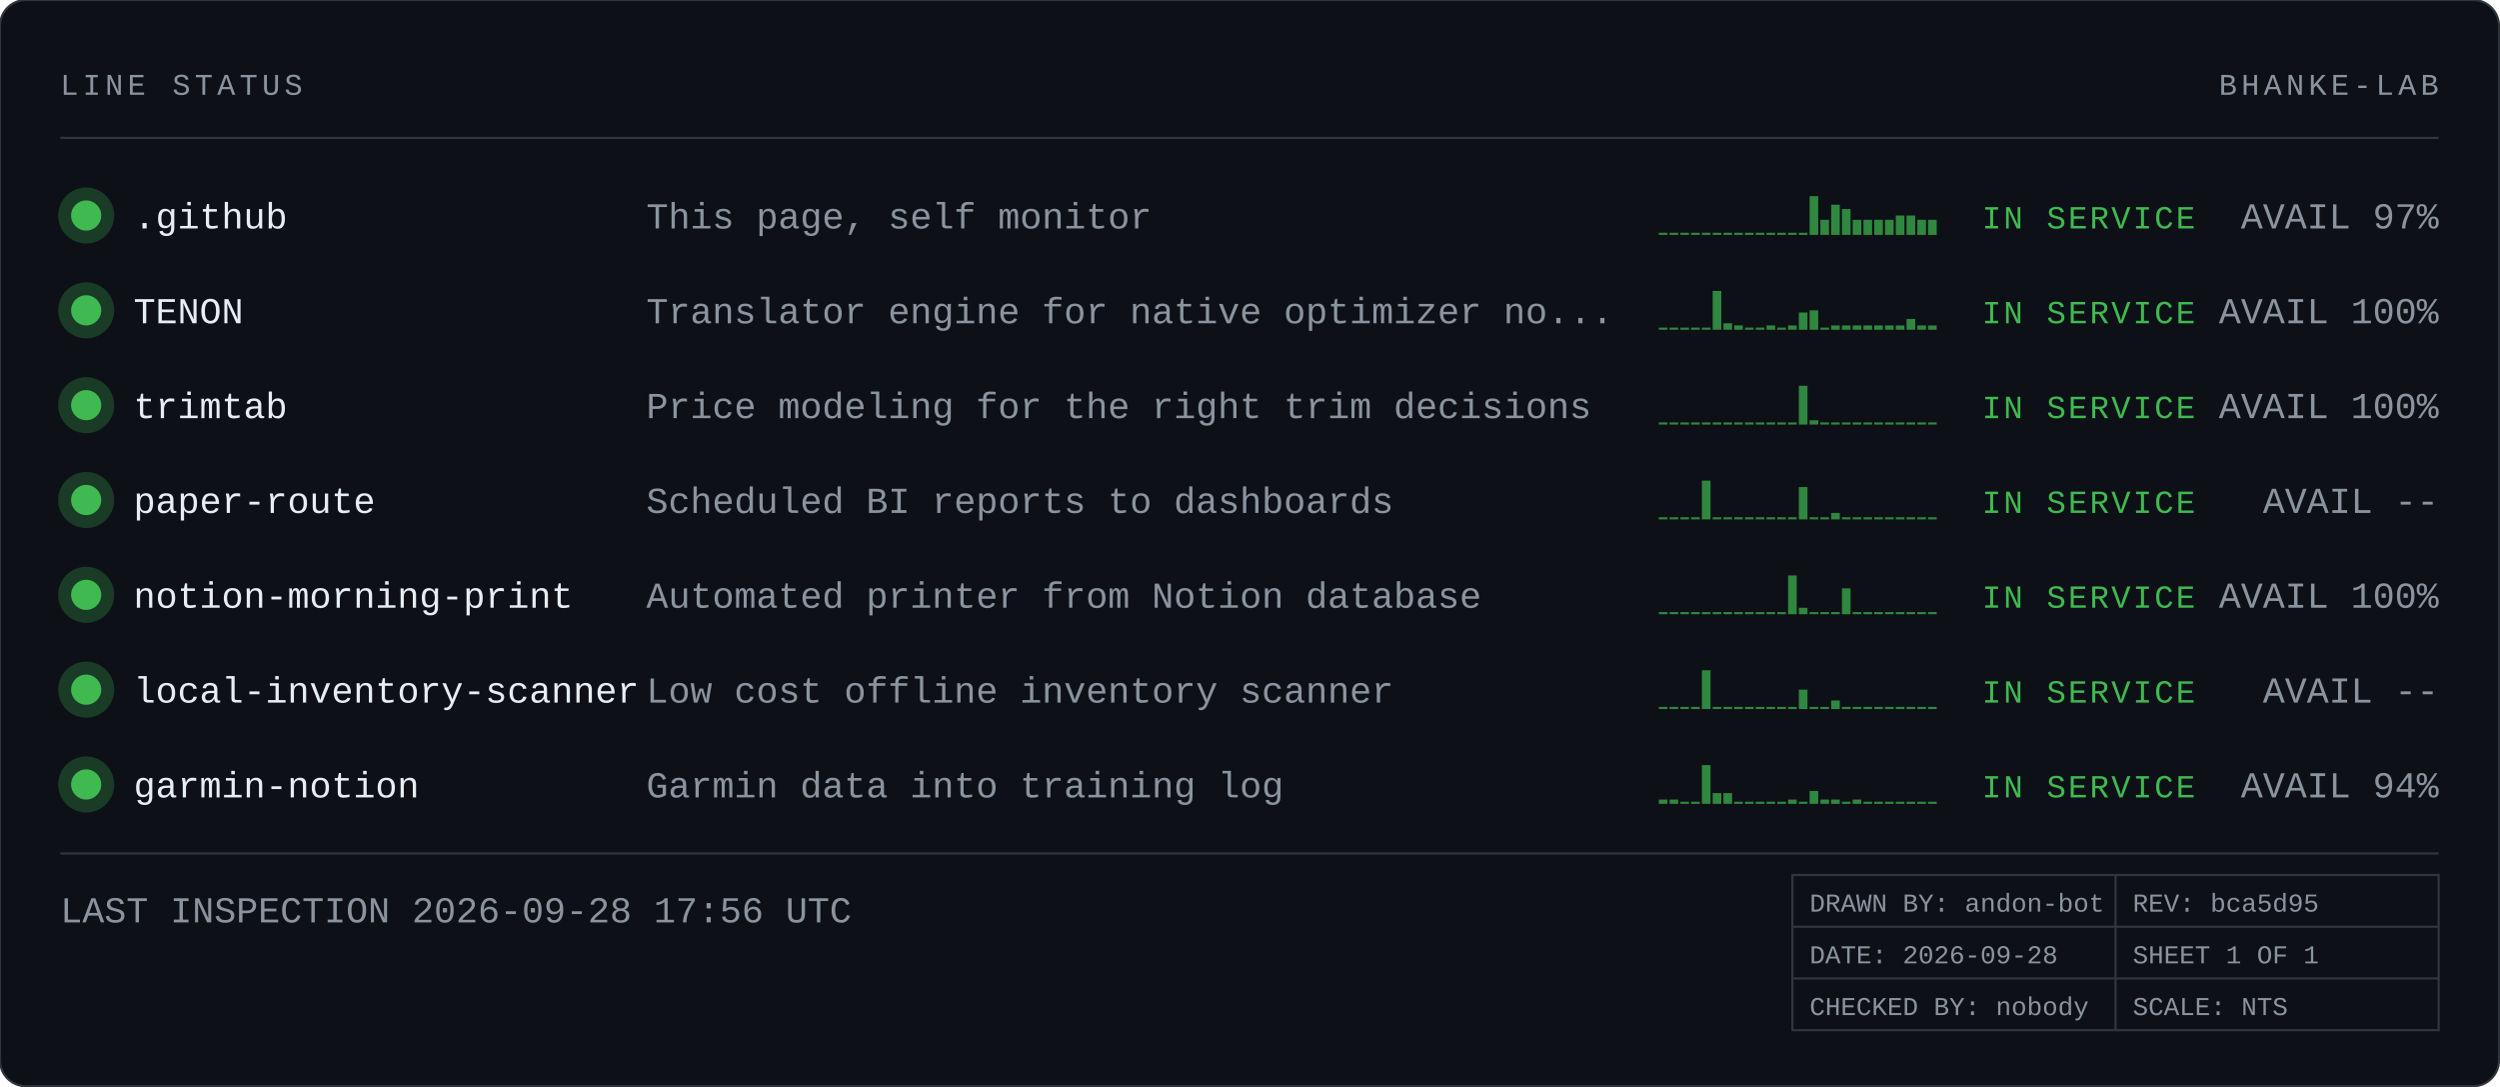
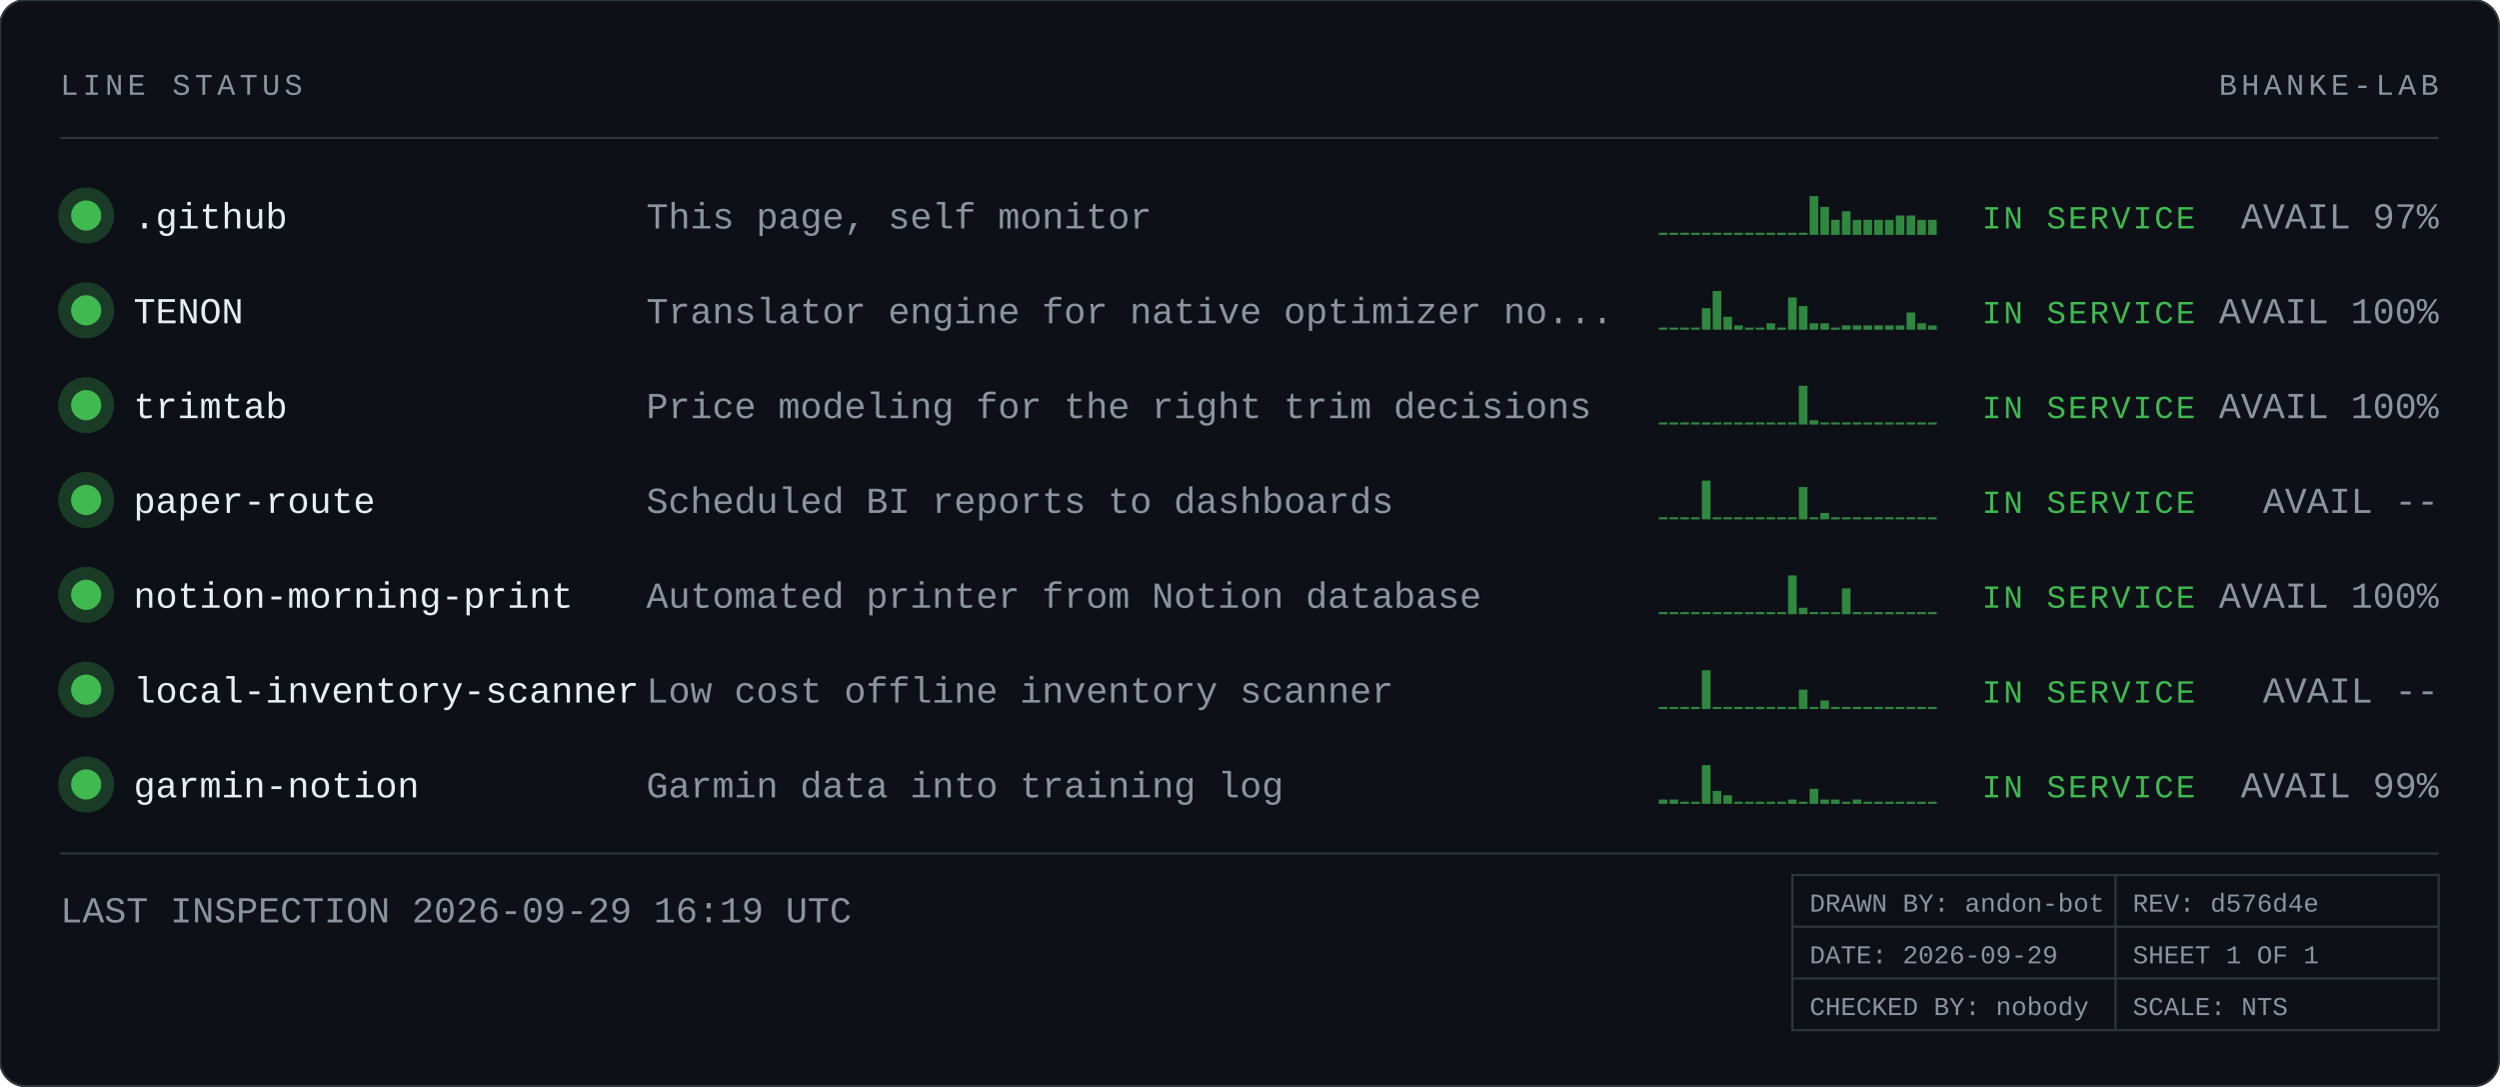
<svg xmlns="http://www.w3.org/2000/svg" width="1160" height="504" viewBox="0 0 1160 504" role="img" aria-label="Andon board">
  <style>
text { font-family: Consolas, 'Courier New', monospace; font-size: 17px; }
.hd { fill: #8b949e; font-size: 14px; letter-spacing: 2px; }
.name { fill: #e6edf3; }
.dim { fill: #8b949e; }
.st { font-size: 15px; letter-spacing: 1px; }
.tb { fill: #8b949e; font-size: 12px; }
</style>
  <rect x="0" y="0" width="1160" height="504" rx="12" fill="#0d1117" stroke="#30363d" />
  <text x="28" y="44" class="hd">LINE STATUS</text>
  <text x="1132" y="44" class="hd" text-anchor="end">BHANKE-LAB</text>
  <line x1="28" y1="64" x2="1132" y2="64" stroke="#30363d" />
  <circle cx="40" cy="100" r="13" fill="#3fb950" opacity="0.25" />
  <circle cx="40" cy="100" r="7" fill="#3fb950" />
  <text x="62" y="106" class="name">.github</text>
  <text x="300" y="106" class="dim">This page, self monitor</text>
  <rect x="770" y="108" width="4" height="1" fill="#3fb950" opacity="0.7" />
  <rect x="775" y="108" width="4" height="1" fill="#3fb950" opacity="0.7" />
  <rect x="780" y="108" width="4" height="1" fill="#3fb950" opacity="0.7" />
  <rect x="785" y="108" width="4" height="1" fill="#3fb950" opacity="0.7" />
  <rect x="790" y="108" width="4" height="1" fill="#3fb950" opacity="0.7" />
  <rect x="795" y="108" width="4" height="1" fill="#3fb950" opacity="0.7" />
  <rect x="800" y="108" width="4" height="1" fill="#3fb950" opacity="0.7" />
  <rect x="805" y="108" width="4" height="1" fill="#3fb950" opacity="0.7" />
  <rect x="810" y="108" width="4" height="1" fill="#3fb950" opacity="0.7" />
  <rect x="815" y="108" width="4" height="1" fill="#3fb950" opacity="0.7" />
  <rect x="820" y="108" width="4" height="1" fill="#3fb950" opacity="0.7" />
  <rect x="825" y="108" width="4" height="1" fill="#3fb950" opacity="0.7" />
  <rect x="830" y="108" width="4" height="1" fill="#3fb950" opacity="0.7" />
  <rect x="835" y="108" width="4" height="1" fill="#3fb950" opacity="0.7" />
  <rect x="840" y="91" width="4" height="18" fill="#3fb950" opacity="0.7" />
-   <rect x="845" y="102" width="4" height="7" fill="#3fb950" opacity="0.7" />
-   <rect x="850" y="95" width="4" height="14" fill="#3fb950" opacity="0.7" />
-   <rect x="855" y="97" width="4" height="12" fill="#3fb950" opacity="0.7" />
+   <rect x="845" y="96" width="4" height="13" fill="#3fb950" opacity="0.7" />
+   <rect x="850" y="102" width="4" height="7" fill="#3fb950" opacity="0.7" />
+   <rect x="855" y="98" width="4" height="11" fill="#3fb950" opacity="0.7" />
  <rect x="860" y="102" width="4" height="7" fill="#3fb950" opacity="0.7" />
  <rect x="865" y="102" width="4" height="7" fill="#3fb950" opacity="0.7" />
  <rect x="870" y="102" width="4" height="7" fill="#3fb950" opacity="0.7" />
  <rect x="875" y="102" width="4" height="7" fill="#3fb950" opacity="0.7" />
  <rect x="880" y="100" width="4" height="9" fill="#3fb950" opacity="0.7" />
  <rect x="885" y="100" width="4" height="9" fill="#3fb950" opacity="0.7" />
  <rect x="890" y="102" width="4" height="7" fill="#3fb950" opacity="0.7" />
  <rect x="895" y="102" width="4" height="7" fill="#3fb950" opacity="0.7" />
  <text x="920" y="106" class="st" fill="#3fb950">IN SERVICE</text>
  <text x="1132" y="106" class="dim" text-anchor="end">AVAIL 97%</text>
  <circle cx="40" cy="144" r="13" fill="#3fb950" opacity="0.25" />
  <circle cx="40" cy="144" r="7" fill="#3fb950" />
  <text x="62" y="150" class="name">TENON</text>
  <text x="300" y="150" class="dim">Translator engine for native optimizer no...</text>
  <rect x="770" y="152" width="4" height="1" fill="#3fb950" opacity="0.7" />
  <rect x="775" y="152" width="4" height="1" fill="#3fb950" opacity="0.7" />
  <rect x="780" y="152" width="4" height="1" fill="#3fb950" opacity="0.7" />
  <rect x="785" y="152" width="4" height="1" fill="#3fb950" opacity="0.7" />
-   <rect x="790" y="152" width="4" height="1" fill="#3fb950" opacity="0.7" />
+   <rect x="790" y="143" width="4" height="10" fill="#3fb950" opacity="0.7" />
  <rect x="795" y="135" width="4" height="18" fill="#3fb950" opacity="0.7" />
-   <rect x="800" y="150" width="4" height="3" fill="#3fb950" opacity="0.7" />
+   <rect x="800" y="147" width="4" height="6" fill="#3fb950" opacity="0.7" />
  <rect x="805" y="151" width="4" height="2" fill="#3fb950" opacity="0.7" />
  <rect x="810" y="152" width="4" height="1" fill="#3fb950" opacity="0.7" />
  <rect x="815" y="152" width="4" height="1" fill="#3fb950" opacity="0.7" />
-   <rect x="820" y="151" width="4" height="2" fill="#3fb950" opacity="0.7" />
+   <rect x="820" y="150" width="4" height="3" fill="#3fb950" opacity="0.7" />
  <rect x="825" y="152" width="4" height="1" fill="#3fb950" opacity="0.7" />
-   <rect x="830" y="151" width="4" height="2" fill="#3fb950" opacity="0.7" />
-   <rect x="835" y="145" width="4" height="8" fill="#3fb950" opacity="0.7" />
-   <rect x="840" y="144" width="4" height="9" fill="#3fb950" opacity="0.7" />
-   <rect x="845" y="152" width="4" height="1" fill="#3fb950" opacity="0.7" />
-   <rect x="850" y="151" width="4" height="2" fill="#3fb950" opacity="0.7" />
+   <rect x="830" y="138" width="4" height="15" fill="#3fb950" opacity="0.7" />
+   <rect x="835" y="142" width="4" height="11" fill="#3fb950" opacity="0.7" />
+   <rect x="840" y="150" width="4" height="3" fill="#3fb950" opacity="0.7" />
+   <rect x="845" y="150" width="4" height="3" fill="#3fb950" opacity="0.7" />
+   <rect x="850" y="152" width="4" height="1" fill="#3fb950" opacity="0.7" />
  <rect x="855" y="151" width="4" height="2" fill="#3fb950" opacity="0.7" />
  <rect x="860" y="151" width="4" height="2" fill="#3fb950" opacity="0.7" />
  <rect x="865" y="151" width="4" height="2" fill="#3fb950" opacity="0.7" />
  <rect x="870" y="151" width="4" height="2" fill="#3fb950" opacity="0.7" />
  <rect x="875" y="151" width="4" height="2" fill="#3fb950" opacity="0.7" />
  <rect x="880" y="151" width="4" height="2" fill="#3fb950" opacity="0.7" />
-   <rect x="885" y="148" width="4" height="5" fill="#3fb950" opacity="0.7" />
-   <rect x="890" y="151" width="4" height="2" fill="#3fb950" opacity="0.7" />
+   <rect x="885" y="145" width="4" height="8" fill="#3fb950" opacity="0.7" />
+   <rect x="890" y="150" width="4" height="3" fill="#3fb950" opacity="0.7" />
  <rect x="895" y="151" width="4" height="2" fill="#3fb950" opacity="0.7" />
  <text x="920" y="150" class="st" fill="#3fb950">IN SERVICE</text>
  <text x="1132" y="150" class="dim" text-anchor="end">AVAIL 100%</text>
  <circle cx="40" cy="188" r="13" fill="#3fb950" opacity="0.25" />
  <circle cx="40" cy="188" r="7" fill="#3fb950" />
  <text x="62" y="194" class="name">trimtab</text>
  <text x="300" y="194" class="dim">Price modeling for the right trim decisions</text>
  <rect x="770" y="196" width="4" height="1" fill="#3fb950" opacity="0.7" />
  <rect x="775" y="196" width="4" height="1" fill="#3fb950" opacity="0.7" />
  <rect x="780" y="196" width="4" height="1" fill="#3fb950" opacity="0.7" />
  <rect x="785" y="196" width="4" height="1" fill="#3fb950" opacity="0.7" />
  <rect x="790" y="196" width="4" height="1" fill="#3fb950" opacity="0.7" />
  <rect x="795" y="196" width="4" height="1" fill="#3fb950" opacity="0.7" />
  <rect x="800" y="196" width="4" height="1" fill="#3fb950" opacity="0.7" />
  <rect x="805" y="196" width="4" height="1" fill="#3fb950" opacity="0.7" />
  <rect x="810" y="196" width="4" height="1" fill="#3fb950" opacity="0.7" />
  <rect x="815" y="196" width="4" height="1" fill="#3fb950" opacity="0.7" />
  <rect x="820" y="196" width="4" height="1" fill="#3fb950" opacity="0.7" />
  <rect x="825" y="196" width="4" height="1" fill="#3fb950" opacity="0.7" />
  <rect x="830" y="196" width="4" height="1" fill="#3fb950" opacity="0.7" />
  <rect x="835" y="179" width="4" height="18" fill="#3fb950" opacity="0.7" />
  <rect x="840" y="195" width="4" height="2" fill="#3fb950" opacity="0.7" />
  <rect x="845" y="196" width="4" height="1" fill="#3fb950" opacity="0.7" />
  <rect x="850" y="196" width="4" height="1" fill="#3fb950" opacity="0.7" />
  <rect x="855" y="196" width="4" height="1" fill="#3fb950" opacity="0.7" />
  <rect x="860" y="196" width="4" height="1" fill="#3fb950" opacity="0.7" />
  <rect x="865" y="196" width="4" height="1" fill="#3fb950" opacity="0.7" />
  <rect x="870" y="196" width="4" height="1" fill="#3fb950" opacity="0.7" />
  <rect x="875" y="196" width="4" height="1" fill="#3fb950" opacity="0.7" />
  <rect x="880" y="196" width="4" height="1" fill="#3fb950" opacity="0.7" />
  <rect x="885" y="196" width="4" height="1" fill="#3fb950" opacity="0.7" />
  <rect x="890" y="196" width="4" height="1" fill="#3fb950" opacity="0.7" />
  <rect x="895" y="196" width="4" height="1" fill="#3fb950" opacity="0.7" />
  <text x="920" y="194" class="st" fill="#3fb950">IN SERVICE</text>
  <text x="1132" y="194" class="dim" text-anchor="end">AVAIL 100%</text>
  <circle cx="40" cy="232" r="13" fill="#3fb950" opacity="0.25" />
  <circle cx="40" cy="232" r="7" fill="#3fb950" />
  <text x="62" y="238" class="name">paper-route</text>
  <text x="300" y="238" class="dim">Scheduled BI reports to dashboards</text>
  <rect x="770" y="240" width="4" height="1" fill="#3fb950" opacity="0.7" />
  <rect x="775" y="240" width="4" height="1" fill="#3fb950" opacity="0.7" />
  <rect x="780" y="240" width="4" height="1" fill="#3fb950" opacity="0.7" />
  <rect x="785" y="240" width="4" height="1" fill="#3fb950" opacity="0.7" />
  <rect x="790" y="223" width="4" height="18" fill="#3fb950" opacity="0.7" />
  <rect x="795" y="240" width="4" height="1" fill="#3fb950" opacity="0.7" />
  <rect x="800" y="240" width="4" height="1" fill="#3fb950" opacity="0.7" />
  <rect x="805" y="240" width="4" height="1" fill="#3fb950" opacity="0.7" />
  <rect x="810" y="240" width="4" height="1" fill="#3fb950" opacity="0.7" />
  <rect x="815" y="240" width="4" height="1" fill="#3fb950" opacity="0.7" />
  <rect x="820" y="240" width="4" height="1" fill="#3fb950" opacity="0.7" />
  <rect x="825" y="240" width="4" height="1" fill="#3fb950" opacity="0.7" />
  <rect x="830" y="240" width="4" height="1" fill="#3fb950" opacity="0.7" />
  <rect x="835" y="226" width="4" height="15" fill="#3fb950" opacity="0.7" />
  <rect x="840" y="240" width="4" height="1" fill="#3fb950" opacity="0.7" />
-   <rect x="845" y="240" width="4" height="1" fill="#3fb950" opacity="0.7" />
-   <rect x="850" y="238" width="4" height="3" fill="#3fb950" opacity="0.7" />
+   <rect x="845" y="238" width="4" height="3" fill="#3fb950" opacity="0.7" />
+   <rect x="850" y="240" width="4" height="1" fill="#3fb950" opacity="0.7" />
  <rect x="855" y="240" width="4" height="1" fill="#3fb950" opacity="0.7" />
  <rect x="860" y="240" width="4" height="1" fill="#3fb950" opacity="0.7" />
  <rect x="865" y="240" width="4" height="1" fill="#3fb950" opacity="0.7" />
  <rect x="870" y="240" width="4" height="1" fill="#3fb950" opacity="0.7" />
  <rect x="875" y="240" width="4" height="1" fill="#3fb950" opacity="0.7" />
  <rect x="880" y="240" width="4" height="1" fill="#3fb950" opacity="0.7" />
  <rect x="885" y="240" width="4" height="1" fill="#3fb950" opacity="0.7" />
  <rect x="890" y="240" width="4" height="1" fill="#3fb950" opacity="0.7" />
  <rect x="895" y="240" width="4" height="1" fill="#3fb950" opacity="0.7" />
  <text x="920" y="238" class="st" fill="#3fb950">IN SERVICE</text>
  <text x="1132" y="238" class="dim" text-anchor="end">AVAIL --</text>
  <circle cx="40" cy="276" r="13" fill="#3fb950" opacity="0.25" />
  <circle cx="40" cy="276" r="7" fill="#3fb950" />
  <text x="62" y="282" class="name">notion-morning-print</text>
  <text x="300" y="282" class="dim">Automated printer from Notion database</text>
  <rect x="770" y="284" width="4" height="1" fill="#3fb950" opacity="0.7" />
  <rect x="775" y="284" width="4" height="1" fill="#3fb950" opacity="0.7" />
  <rect x="780" y="284" width="4" height="1" fill="#3fb950" opacity="0.7" />
  <rect x="785" y="284" width="4" height="1" fill="#3fb950" opacity="0.7" />
  <rect x="790" y="284" width="4" height="1" fill="#3fb950" opacity="0.7" />
  <rect x="795" y="284" width="4" height="1" fill="#3fb950" opacity="0.7" />
  <rect x="800" y="284" width="4" height="1" fill="#3fb950" opacity="0.7" />
  <rect x="805" y="284" width="4" height="1" fill="#3fb950" opacity="0.7" />
  <rect x="810" y="284" width="4" height="1" fill="#3fb950" opacity="0.7" />
  <rect x="815" y="284" width="4" height="1" fill="#3fb950" opacity="0.7" />
  <rect x="820" y="284" width="4" height="1" fill="#3fb950" opacity="0.7" />
  <rect x="825" y="284" width="4" height="1" fill="#3fb950" opacity="0.7" />
  <rect x="830" y="267" width="4" height="18" fill="#3fb950" opacity="0.7" />
  <rect x="835" y="282" width="4" height="3" fill="#3fb950" opacity="0.7" />
  <rect x="840" y="284" width="4" height="1" fill="#3fb950" opacity="0.7" />
  <rect x="845" y="284" width="4" height="1" fill="#3fb950" opacity="0.7" />
  <rect x="850" y="284" width="4" height="1" fill="#3fb950" opacity="0.7" />
  <rect x="855" y="273" width="4" height="12" fill="#3fb950" opacity="0.7" />
  <rect x="860" y="284" width="4" height="1" fill="#3fb950" opacity="0.7" />
  <rect x="865" y="284" width="4" height="1" fill="#3fb950" opacity="0.7" />
  <rect x="870" y="284" width="4" height="1" fill="#3fb950" opacity="0.7" />
  <rect x="875" y="284" width="4" height="1" fill="#3fb950" opacity="0.7" />
  <rect x="880" y="284" width="4" height="1" fill="#3fb950" opacity="0.7" />
  <rect x="885" y="284" width="4" height="1" fill="#3fb950" opacity="0.7" />
  <rect x="890" y="284" width="4" height="1" fill="#3fb950" opacity="0.7" />
  <rect x="895" y="284" width="4" height="1" fill="#3fb950" opacity="0.7" />
  <text x="920" y="282" class="st" fill="#3fb950">IN SERVICE</text>
  <text x="1132" y="282" class="dim" text-anchor="end">AVAIL 100%</text>
  <circle cx="40" cy="320" r="13" fill="#3fb950" opacity="0.25" />
  <circle cx="40" cy="320" r="7" fill="#3fb950" />
  <text x="62" y="326" class="name">local-inventory-scanner</text>
  <text x="300" y="326" class="dim">Low cost offline inventory scanner</text>
  <rect x="770" y="328" width="4" height="1" fill="#3fb950" opacity="0.7" />
  <rect x="775" y="328" width="4" height="1" fill="#3fb950" opacity="0.7" />
  <rect x="780" y="328" width="4" height="1" fill="#3fb950" opacity="0.7" />
  <rect x="785" y="328" width="4" height="1" fill="#3fb950" opacity="0.7" />
  <rect x="790" y="311" width="4" height="18" fill="#3fb950" opacity="0.7" />
  <rect x="795" y="328" width="4" height="1" fill="#3fb950" opacity="0.7" />
  <rect x="800" y="328" width="4" height="1" fill="#3fb950" opacity="0.7" />
  <rect x="805" y="328" width="4" height="1" fill="#3fb950" opacity="0.7" />
  <rect x="810" y="328" width="4" height="1" fill="#3fb950" opacity="0.7" />
  <rect x="815" y="328" width="4" height="1" fill="#3fb950" opacity="0.7" />
  <rect x="820" y="328" width="4" height="1" fill="#3fb950" opacity="0.7" />
  <rect x="825" y="328" width="4" height="1" fill="#3fb950" opacity="0.7" />
  <rect x="830" y="328" width="4" height="1" fill="#3fb950" opacity="0.7" />
  <rect x="835" y="320" width="4" height="9" fill="#3fb950" opacity="0.7" />
  <rect x="840" y="328" width="4" height="1" fill="#3fb950" opacity="0.7" />
-   <rect x="845" y="328" width="4" height="1" fill="#3fb950" opacity="0.7" />
-   <rect x="850" y="325" width="4" height="4" fill="#3fb950" opacity="0.7" />
+   <rect x="845" y="325" width="4" height="4" fill="#3fb950" opacity="0.7" />
+   <rect x="850" y="328" width="4" height="1" fill="#3fb950" opacity="0.7" />
  <rect x="855" y="328" width="4" height="1" fill="#3fb950" opacity="0.7" />
  <rect x="860" y="328" width="4" height="1" fill="#3fb950" opacity="0.7" />
  <rect x="865" y="328" width="4" height="1" fill="#3fb950" opacity="0.7" />
  <rect x="870" y="328" width="4" height="1" fill="#3fb950" opacity="0.7" />
  <rect x="875" y="328" width="4" height="1" fill="#3fb950" opacity="0.7" />
  <rect x="880" y="328" width="4" height="1" fill="#3fb950" opacity="0.7" />
  <rect x="885" y="328" width="4" height="1" fill="#3fb950" opacity="0.7" />
  <rect x="890" y="328" width="4" height="1" fill="#3fb950" opacity="0.7" />
  <rect x="895" y="328" width="4" height="1" fill="#3fb950" opacity="0.7" />
  <text x="920" y="326" class="st" fill="#3fb950">IN SERVICE</text>
  <text x="1132" y="326" class="dim" text-anchor="end">AVAIL --</text>
  <circle cx="40" cy="364" r="13" fill="#3fb950" opacity="0.25" />
  <circle cx="40" cy="364" r="7" fill="#3fb950" />
  <text x="62" y="370" class="name">garmin-notion</text>
  <text x="300" y="370" class="dim">Garmin data into training log</text>
  <rect x="770" y="371" width="4" height="2" fill="#3fb950" opacity="0.7" />
  <rect x="775" y="371" width="4" height="2" fill="#3fb950" opacity="0.7" />
  <rect x="780" y="372" width="4" height="1" fill="#3fb950" opacity="0.7" />
  <rect x="785" y="372" width="4" height="1" fill="#3fb950" opacity="0.7" />
  <rect x="790" y="355" width="4" height="18" fill="#3fb950" opacity="0.7" />
-   <rect x="795" y="368" width="4" height="5" fill="#3fb950" opacity="0.7" />
-   <rect x="800" y="368" width="4" height="5" fill="#3fb950" opacity="0.7" />
+   <rect x="795" y="367" width="4" height="6" fill="#3fb950" opacity="0.7" />
+   <rect x="800" y="369" width="4" height="4" fill="#3fb950" opacity="0.7" />
  <rect x="805" y="372" width="4" height="1" fill="#3fb950" opacity="0.7" />
  <rect x="810" y="372" width="4" height="1" fill="#3fb950" opacity="0.7" />
  <rect x="815" y="372" width="4" height="1" fill="#3fb950" opacity="0.7" />
  <rect x="820" y="372" width="4" height="1" fill="#3fb950" opacity="0.7" />
  <rect x="825" y="372" width="4" height="1" fill="#3fb950" opacity="0.7" />
  <rect x="830" y="371" width="4" height="2" fill="#3fb950" opacity="0.7" />
  <rect x="835" y="372" width="4" height="1" fill="#3fb950" opacity="0.7" />
-   <rect x="840" y="367" width="4" height="6" fill="#3fb950" opacity="0.7" />
+   <rect x="840" y="366" width="4" height="7" fill="#3fb950" opacity="0.7" />
  <rect x="845" y="371" width="4" height="2" fill="#3fb950" opacity="0.7" />
  <rect x="850" y="371" width="4" height="2" fill="#3fb950" opacity="0.7" />
  <rect x="855" y="372" width="4" height="1" fill="#3fb950" opacity="0.7" />
  <rect x="860" y="371" width="4" height="2" fill="#3fb950" opacity="0.7" />
  <rect x="865" y="372" width="4" height="1" fill="#3fb950" opacity="0.7" />
  <rect x="870" y="372" width="4" height="1" fill="#3fb950" opacity="0.7" />
  <rect x="875" y="372" width="4" height="1" fill="#3fb950" opacity="0.7" />
  <rect x="880" y="372" width="4" height="1" fill="#3fb950" opacity="0.7" />
  <rect x="885" y="372" width="4" height="1" fill="#3fb950" opacity="0.7" />
  <rect x="890" y="372" width="4" height="1" fill="#3fb950" opacity="0.7" />
  <rect x="895" y="372" width="4" height="1" fill="#3fb950" opacity="0.7" />
  <text x="920" y="370" class="st" fill="#3fb950">IN SERVICE</text>
-   <text x="1132" y="370" class="dim" text-anchor="end">AVAIL 94%</text>
+   <text x="1132" y="370" class="dim" text-anchor="end">AVAIL 99%</text>
  <line x1="28" y1="396" x2="1132" y2="396" stroke="#30363d" />
-   <text x="28" y="428" class="dim">LAST INSPECTION 2026-09-28 17:56 UTC</text>
+   <text x="28" y="428" class="dim">LAST INSPECTION 2026-09-29 16:19 UTC</text>
  <rect x="832" y="406" width="300" height="72" fill="none" stroke="#30363d" />
  <line x1="832" y1="430" x2="1132" y2="430" stroke="#30363d" />
  <line x1="832" y1="454" x2="1132" y2="454" stroke="#30363d" />
  <line x1="982" y1="406" x2="982" y2="478" stroke="#30363d" />
  <text x="840" y="423" class="tb">DRAWN BY: andon-bot</text>
-   <text x="990" y="423" class="tb">REV: bca5d95</text>
-   <text x="840" y="447" class="tb">DATE: 2026-09-28</text>
+   <text x="990" y="423" class="tb">REV: d576d4e</text>
+   <text x="840" y="447" class="tb">DATE: 2026-09-29</text>
  <text x="990" y="447" class="tb">SHEET 1 OF 1</text>
  <text x="840" y="471" class="tb">CHECKED BY: nobody</text>
  <text x="990" y="471" class="tb">SCALE: NTS</text>
</svg>
